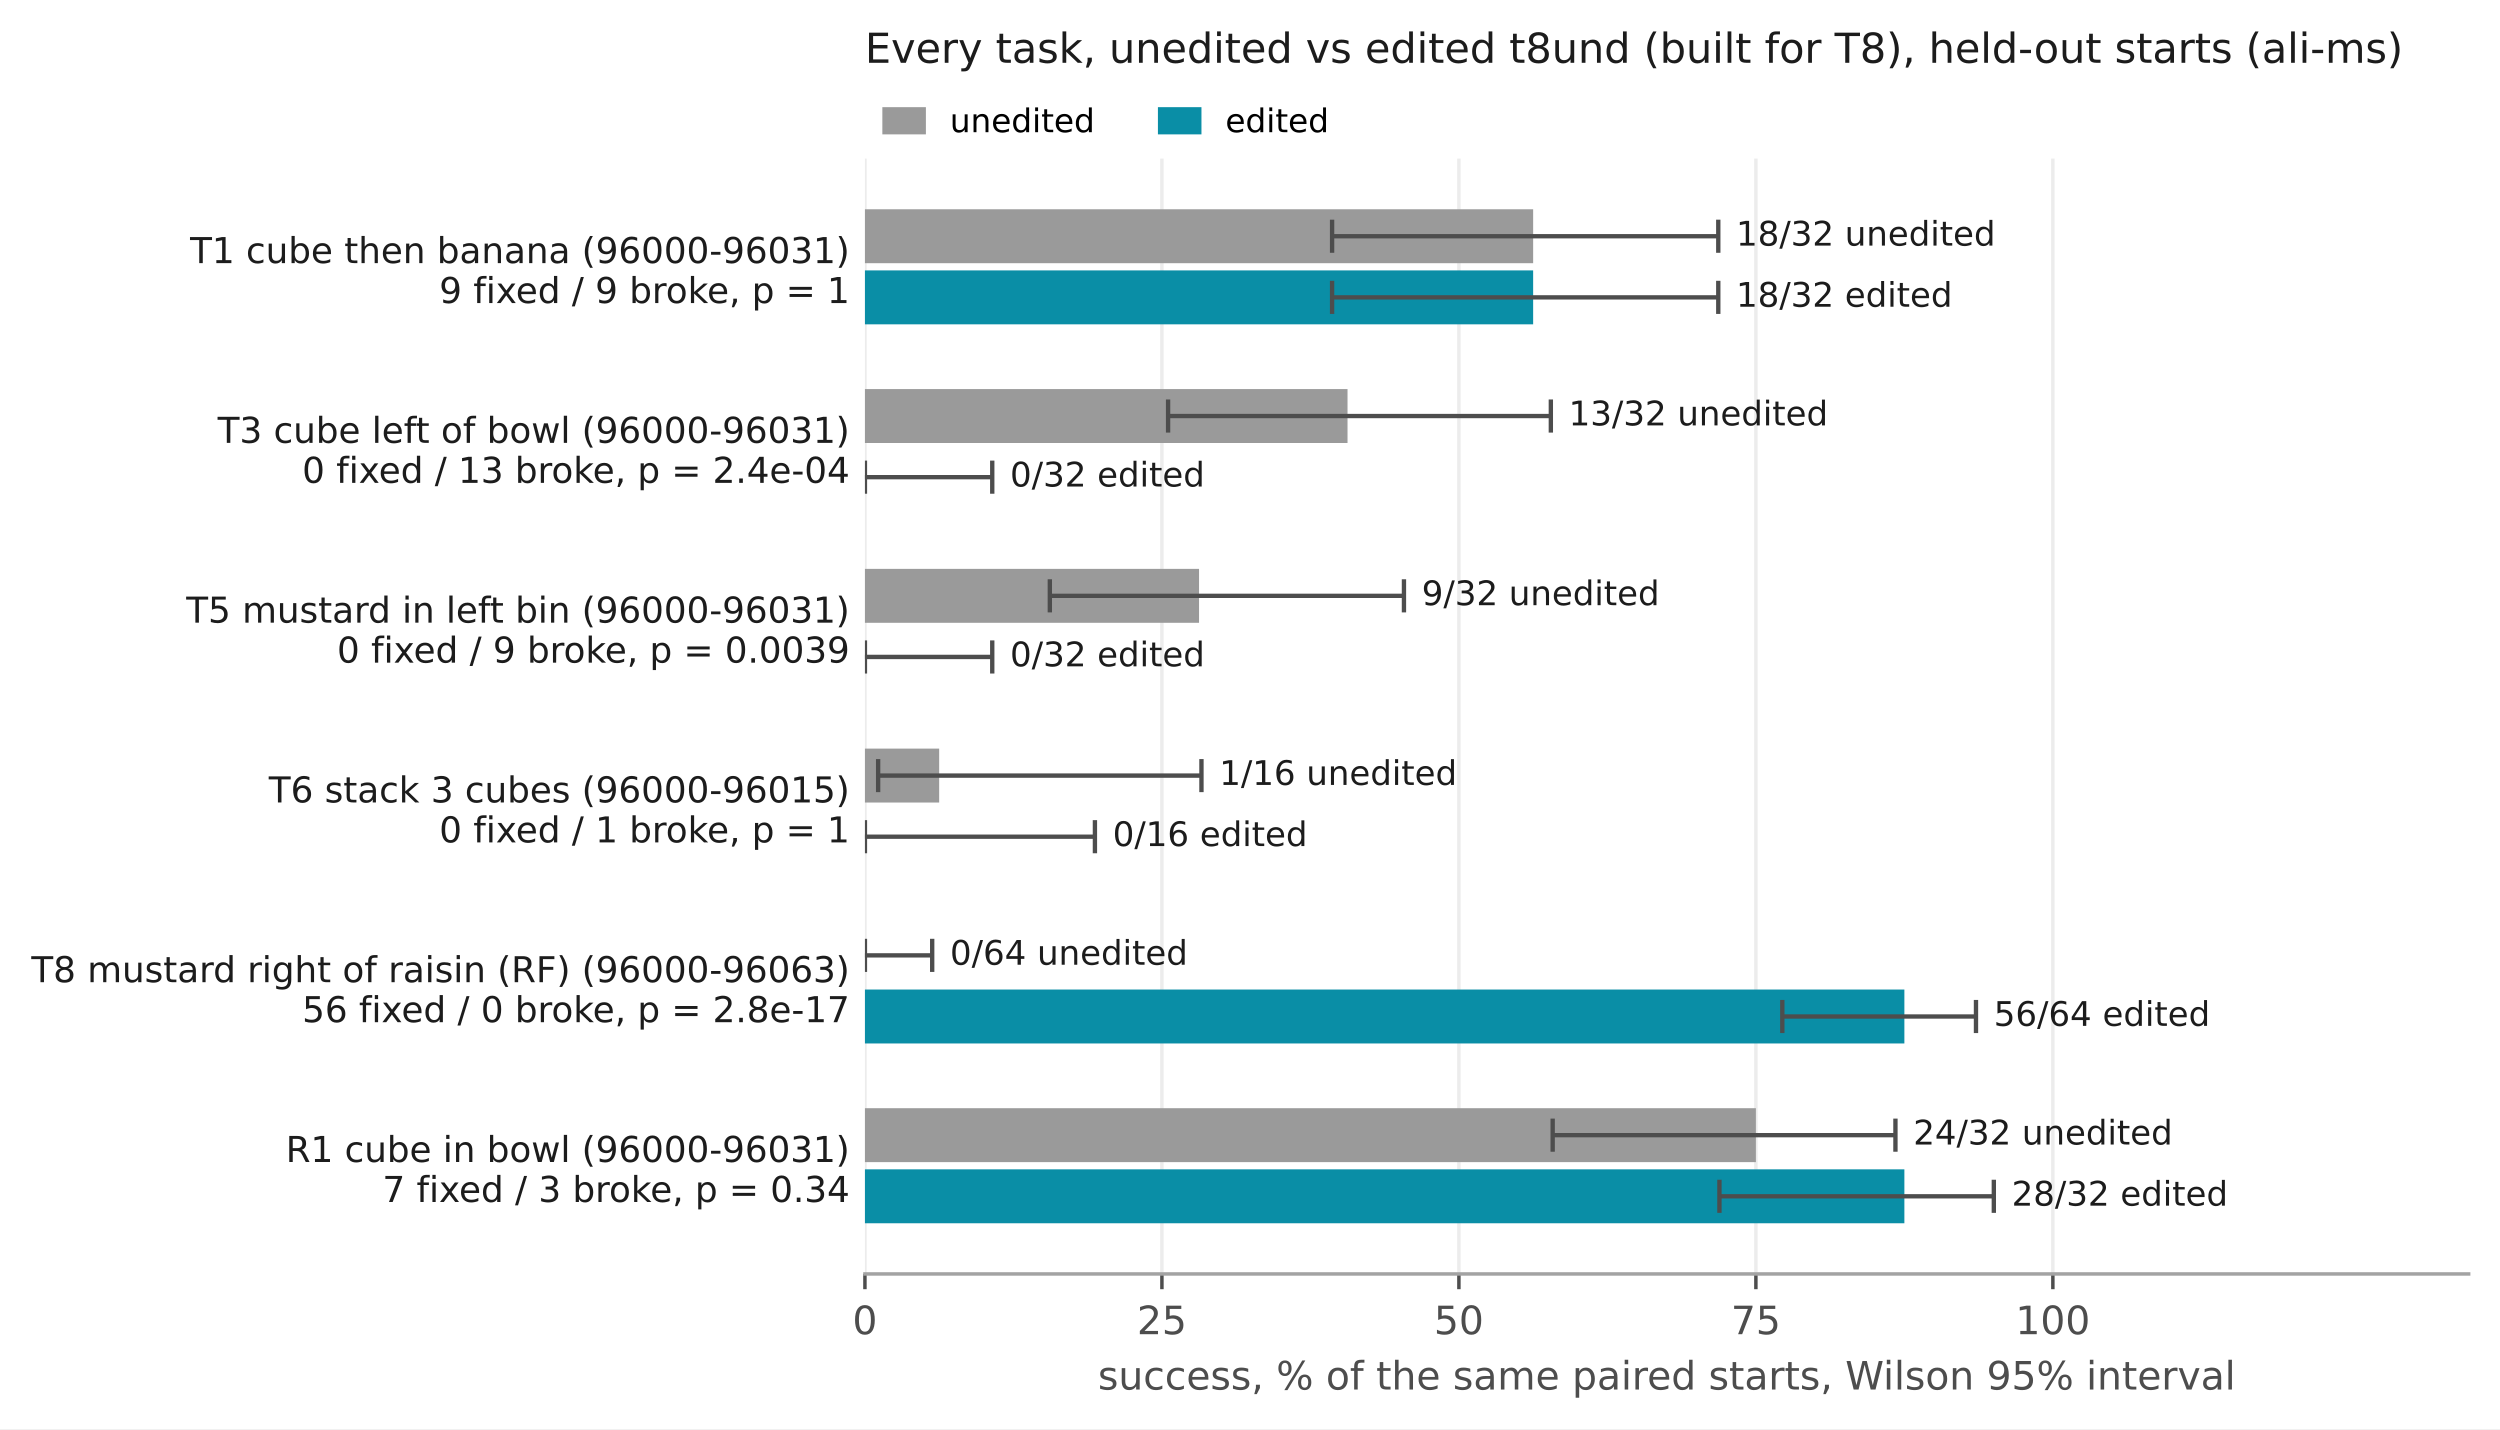
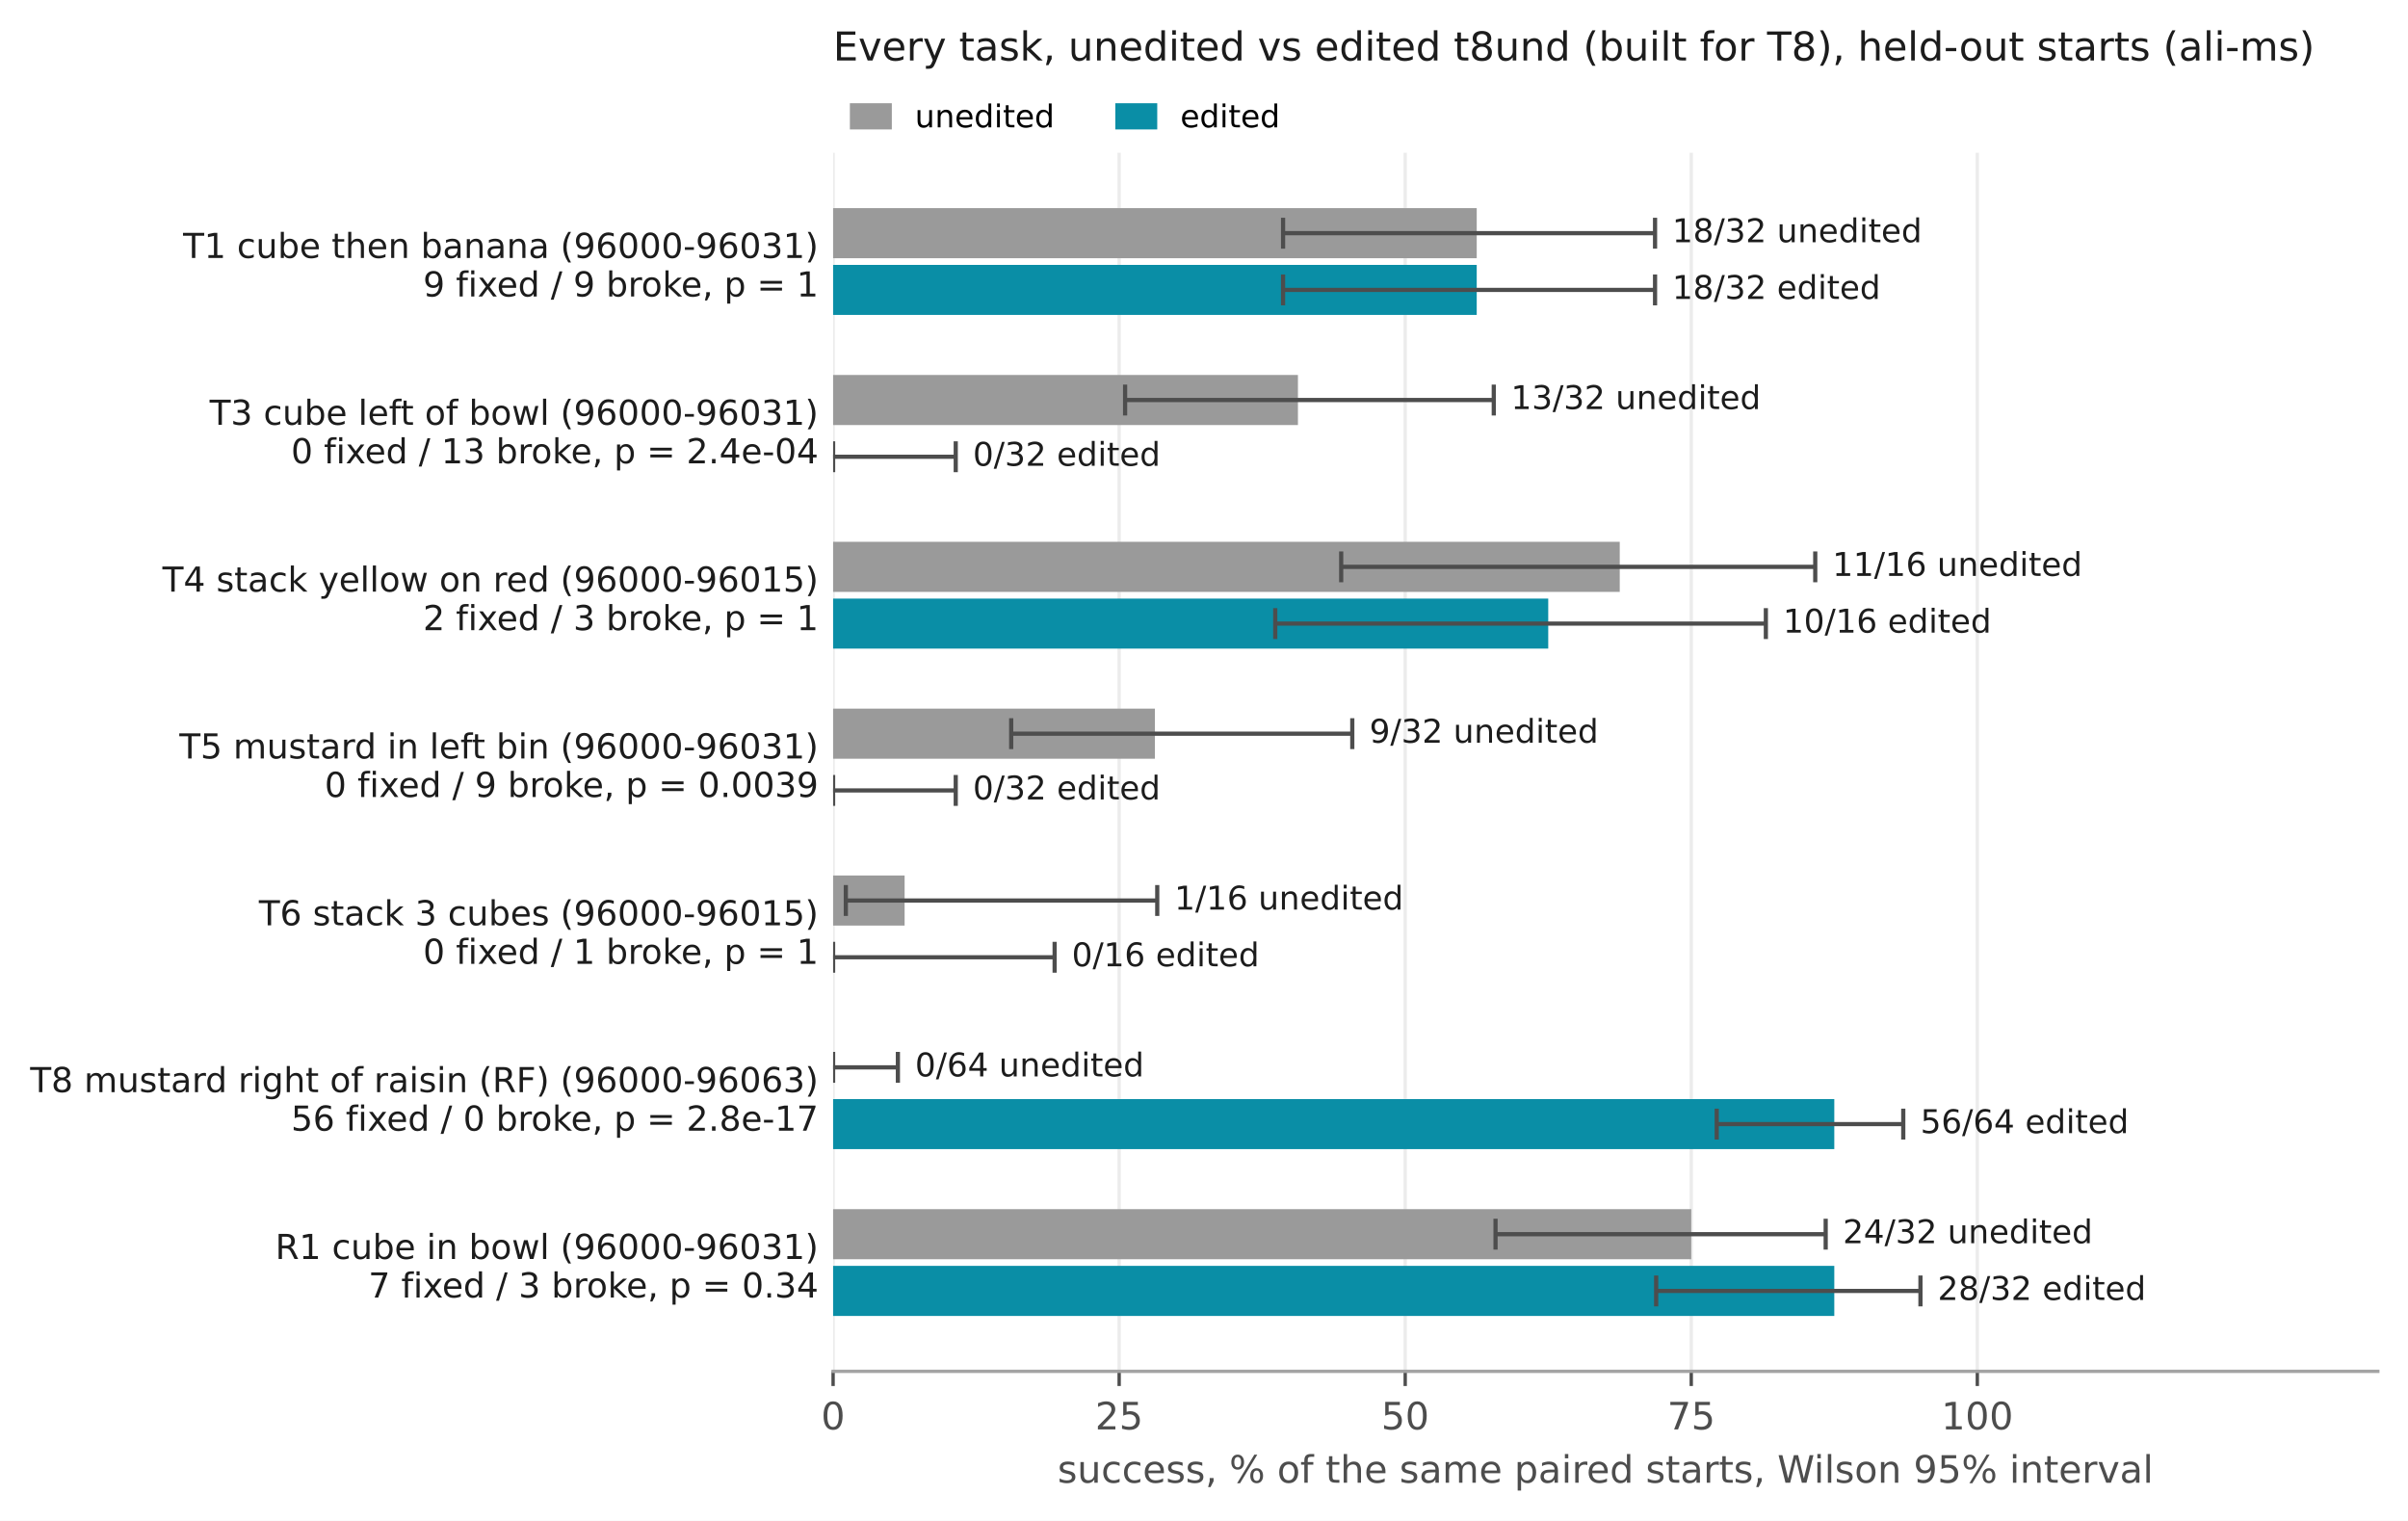
- <svg xmlns="http://www.w3.org/2000/svg" xmlns:xlink="http://www.w3.org/1999/xlink" width="574.104pt" height="328.172pt" viewBox="0 0 574.104 328.172" version="1.1">
+ <svg xmlns="http://www.w3.org/2000/svg" xmlns:xlink="http://www.w3.org/1999/xlink" width="574.104pt" height="362.545pt" viewBox="0 0 574.104 362.545" version="1.1">
  <defs>
    <style type="text/css">*{stroke-linejoin: round; stroke-linecap: butt}</style>
  </defs>
  <g id="figure_1">
    <g id="patch_1">
-       <path d="M 0 328.172  L 574.104 328.172  L 574.104 0  L 0 0  z " style="fill: #ffffff" />
+       <path d="M 0 362.545  L 574.104 362.545  L 574.104 0  L 0 0  z " style="fill: #ffffff" />
    </g>
    <g id="axes_1">
      <g id="patch_2">
-         <path d="M 198.624 292.551  L 566.904 292.551  L 566.904 36.419  L 198.624 36.419  z " style="fill: #ffffff" />
+         <path d="M 198.624 326.924  L 566.904 326.924  L 566.904 36.419  L 198.624 36.419  z " style="fill: #ffffff" />
      </g>
      <g id="matplotlib.axis_1">
        <g id="xtick_1">
          <g id="line2d_1">
-             <path d="M 198.624 292.551  L 198.624 36.419  " clip-path="url(#pec94332a69)" style="fill: none; stroke: #ececec; stroke-width: 0.8; stroke-linecap: square" />
+             <path d="M 198.624 326.924  L 198.624 36.419  " clip-path="url(#p1cc6d07208)" style="fill: none; stroke: #ececec; stroke-width: 0.8; stroke-linecap: square" />
          </g>
          <g id="line2d_2">
            <defs>
-               <path id="mbe17f96a53" d="M 0 0  L 0 3.5  " style="stroke: #4d4d4d; stroke-width: 0.8" />
+               <path id="mca0507a231" d="M 0 0  L 0 3.5  " style="stroke: #4d4d4d; stroke-width: 0.8" />
            </defs>
            <g>
-               <use xlink:href="#mbe17f96a53" x="198.624" y="292.551" style="fill: #4d4d4d; stroke: #4d4d4d; stroke-width: 0.8" />
+               <use xlink:href="#mca0507a231" x="198.624" y="326.924" style="fill: #4d4d4d; stroke: #4d4d4d; stroke-width: 0.8" />
            </g>
          </g>
          <g id="text_1">
-             <text style="font-size: 9px; font-family: 'DejaVu Sans'; text-anchor: middle; fill: #4d4d4d" x="198.624" y="306.39" transform="rotate(-0 198.6235 306.3899)">0</text>
+             <text style="font-size: 9px; font-family: 'DejaVu Sans'; text-anchor: middle; fill: #4d4d4d" x="198.624" y="340.763" transform="rotate(-0 198.6235 340.7627)">0</text>
          </g>
        </g>
        <g id="xtick_2">
          <g id="line2d_3">
-             <path d="M 266.824 292.551  L 266.824 36.419  " clip-path="url(#pec94332a69)" style="fill: none; stroke: #ececec; stroke-width: 0.8; stroke-linecap: square" />
+             <path d="M 266.824 326.924  L 266.824 36.419  " clip-path="url(#p1cc6d07208)" style="fill: none; stroke: #ececec; stroke-width: 0.8; stroke-linecap: square" />
          </g>
          <g id="line2d_4">
            <g>
-               <use xlink:href="#mbe17f96a53" x="266.824" y="292.551" style="fill: #4d4d4d; stroke: #4d4d4d; stroke-width: 0.8" />
+               <use xlink:href="#mca0507a231" x="266.824" y="326.924" style="fill: #4d4d4d; stroke: #4d4d4d; stroke-width: 0.8" />
            </g>
          </g>
          <g id="text_2">
-             <text style="font-size: 9px; font-family: 'DejaVu Sans'; text-anchor: middle; fill: #4d4d4d" x="266.824" y="306.39" transform="rotate(-0 266.8235 306.3899)">25</text>
+             <text style="font-size: 9px; font-family: 'DejaVu Sans'; text-anchor: middle; fill: #4d4d4d" x="266.824" y="340.763" transform="rotate(-0 266.8235 340.7627)">25</text>
          </g>
        </g>
        <g id="xtick_3">
          <g id="line2d_5">
-             <path d="M 335.024 292.551  L 335.024 36.419  " clip-path="url(#pec94332a69)" style="fill: none; stroke: #ececec; stroke-width: 0.8; stroke-linecap: square" />
+             <path d="M 335.024 326.924  L 335.024 36.419  " clip-path="url(#p1cc6d07208)" style="fill: none; stroke: #ececec; stroke-width: 0.8; stroke-linecap: square" />
          </g>
          <g id="line2d_6">
            <g>
-               <use xlink:href="#mbe17f96a53" x="335.024" y="292.551" style="fill: #4d4d4d; stroke: #4d4d4d; stroke-width: 0.8" />
+               <use xlink:href="#mca0507a231" x="335.024" y="326.924" style="fill: #4d4d4d; stroke: #4d4d4d; stroke-width: 0.8" />
            </g>
          </g>
          <g id="text_3">
-             <text style="font-size: 9px; font-family: 'DejaVu Sans'; text-anchor: middle; fill: #4d4d4d" x="335.024" y="306.39" transform="rotate(-0 335.0235 306.3899)">50</text>
+             <text style="font-size: 9px; font-family: 'DejaVu Sans'; text-anchor: middle; fill: #4d4d4d" x="335.024" y="340.763" transform="rotate(-0 335.0235 340.7627)">50</text>
          </g>
        </g>
        <g id="xtick_4">
          <g id="line2d_7">
-             <path d="M 403.224 292.551  L 403.224 36.419  " clip-path="url(#pec94332a69)" style="fill: none; stroke: #ececec; stroke-width: 0.8; stroke-linecap: square" />
+             <path d="M 403.224 326.924  L 403.224 36.419  " clip-path="url(#p1cc6d07208)" style="fill: none; stroke: #ececec; stroke-width: 0.8; stroke-linecap: square" />
          </g>
          <g id="line2d_8">
            <g>
-               <use xlink:href="#mbe17f96a53" x="403.224" y="292.551" style="fill: #4d4d4d; stroke: #4d4d4d; stroke-width: 0.8" />
+               <use xlink:href="#mca0507a231" x="403.224" y="326.924" style="fill: #4d4d4d; stroke: #4d4d4d; stroke-width: 0.8" />
            </g>
          </g>
          <g id="text_4">
-             <text style="font-size: 9px; font-family: 'DejaVu Sans'; text-anchor: middle; fill: #4d4d4d" x="403.224" y="306.39" transform="rotate(-0 403.2235 306.3899)">75</text>
+             <text style="font-size: 9px; font-family: 'DejaVu Sans'; text-anchor: middle; fill: #4d4d4d" x="403.224" y="340.763" transform="rotate(-0 403.2235 340.7627)">75</text>
          </g>
        </g>
        <g id="xtick_5">
          <g id="line2d_9">
-             <path d="M 471.423 292.551  L 471.423 36.419  " clip-path="url(#pec94332a69)" style="fill: none; stroke: #ececec; stroke-width: 0.8; stroke-linecap: square" />
+             <path d="M 471.423 326.924  L 471.423 36.419  " clip-path="url(#p1cc6d07208)" style="fill: none; stroke: #ececec; stroke-width: 0.8; stroke-linecap: square" />
          </g>
          <g id="line2d_10">
            <g>
-               <use xlink:href="#mbe17f96a53" x="471.423" y="292.551" style="fill: #4d4d4d; stroke: #4d4d4d; stroke-width: 0.8" />
+               <use xlink:href="#mca0507a231" x="471.423" y="326.924" style="fill: #4d4d4d; stroke: #4d4d4d; stroke-width: 0.8" />
            </g>
          </g>
          <g id="text_5">
-             <text style="font-size: 9px; font-family: 'DejaVu Sans'; text-anchor: middle; fill: #4d4d4d" x="471.423" y="306.39" transform="rotate(-0 471.4235 306.3899)">100</text>
+             <text style="font-size: 9px; font-family: 'DejaVu Sans'; text-anchor: middle; fill: #4d4d4d" x="471.423" y="340.763" transform="rotate(-0 471.4235 340.7627)">100</text>
          </g>
        </g>
        <g id="text_6">
-           <text style="font-size: 9px; font-family: 'DejaVu Sans'; text-anchor: middle; fill: #4d4d4d" x="382.764" y="319.1" transform="rotate(-0 382.7635 319.1002)">success, % of the same paired starts, Wilson 95% interval</text>
+           <text style="font-size: 9px; font-family: 'DejaVu Sans'; text-anchor: middle; fill: #4d4d4d" x="382.764" y="353.473" transform="rotate(-0 382.7635 353.473)">success, % of the same paired starts, Wilson 95% interval</text>
        </g>
      </g>
      <g id="matplotlib.axis_2">
        <g id="ytick_1">
          <g id="line2d_11" />
          <g id="text_7">
-             <text style="font-size: 8.2px; font-family: 'DejaVu Sans'; fill: #1c1c1c" transform="translate(65.61603 266.845)">R1 cube in bowl (96000-96031)</text>
-             <text style="font-size: 8.2px; font-family: 'DejaVu Sans'; fill: #1c1c1c" transform="translate(87.82394 276.0272)">7 fixed / 3 broke, p = 0.34</text>
+             <text style="font-size: 8.2px; font-family: 'DejaVu Sans'; fill: #1c1c1c" transform="translate(65.61603 300.1391)">R1 cube in bowl (96000-96031)</text>
+             <text style="font-size: 8.2px; font-family: 'DejaVu Sans'; fill: #1c1c1c" transform="translate(87.82394 309.3213)">7 fixed / 3 broke, p = 0.34</text>
          </g>
        </g>
        <g id="ytick_2">
          <g id="line2d_12" />
          <g id="text_8">
-             <text style="font-size: 8.2px; font-family: 'DejaVu Sans'; fill: #1c1c1c" transform="translate(7.2 225.5599)">T8 mustard right of raisin (RF) (96000-96063)</text>
-             <text style="font-size: 8.2px; font-family: 'DejaVu Sans'; fill: #1c1c1c" transform="translate(69.38547 234.7421)">56 fixed / 0 broke, p = 2.8e-17</text>
+             <text style="font-size: 8.2px; font-family: 'DejaVu Sans'; fill: #1c1c1c" transform="translate(7.2 260.3656)">T8 mustard right of raisin (RF) (96000-96063)</text>
+             <text style="font-size: 8.2px; font-family: 'DejaVu Sans'; fill: #1c1c1c" transform="translate(69.38547 269.5478)">56 fixed / 0 broke, p = 2.8e-17</text>
          </g>
        </g>
        <g id="ytick_3">
          <g id="line2d_13" />
          <g id="text_9">
-             <text style="font-size: 8.2px; font-family: 'DejaVu Sans'; fill: #1c1c1c" transform="translate(61.73 184.2748)">T6 stack 3 cubes (96000-96015)</text>
-             <text style="font-size: 8.2px; font-family: 'DejaVu Sans'; fill: #1c1c1c" transform="translate(100.8645 193.457)">0 fixed / 1 broke, p = 1</text>
+             <text style="font-size: 8.2px; font-family: 'DejaVu Sans'; fill: #1c1c1c" transform="translate(61.73 220.5921)">T6 stack 3 cubes (96000-96015)</text>
+             <text style="font-size: 8.2px; font-family: 'DejaVu Sans'; fill: #1c1c1c" transform="translate(100.8645 229.7743)">0 fixed / 1 broke, p = 1</text>
          </g>
        </g>
        <g id="ytick_4">
          <g id="line2d_14" />
          <g id="text_10">
-             <text style="font-size: 8.2px; font-family: 'DejaVu Sans'; fill: #1c1c1c" transform="translate(42.77262 142.9897)">T5 mustard in left bin (96000-96031)</text>
-             <text style="font-size: 8.2px; font-family: 'DejaVu Sans'; fill: #1c1c1c" transform="translate(77.38944 152.1719)">0 fixed / 9 broke, p = 0.0039</text>
+             <text style="font-size: 8.2px; font-family: 'DejaVu Sans'; fill: #1c1c1c" transform="translate(42.77262 180.8186)">T5 mustard in left bin (96000-96031)</text>
+             <text style="font-size: 8.2px; font-family: 'DejaVu Sans'; fill: #1c1c1c" transform="translate(77.38944 190.0009)">0 fixed / 9 broke, p = 0.0039</text>
          </g>
        </g>
        <g id="ytick_5">
          <g id="line2d_15" />
          <g id="text_11">
-             <text style="font-size: 8.2px; font-family: 'DejaVu Sans'; fill: #1c1c1c" transform="translate(49.98862 101.7046)">T3 cube left of bowl (96000-96031)</text>
-             <text style="font-size: 8.2px; font-family: 'DejaVu Sans'; fill: #1c1c1c" transform="translate(69.38547 110.8868)">0 fixed / 13 broke, p = 2.4e-04</text>
+             <text style="font-size: 8.2px; font-family: 'DejaVu Sans'; fill: #1c1c1c" transform="translate(38.73925 141.0452)">T4 stack yellow on red (96000-96015)</text>
+             <text style="font-size: 8.2px; font-family: 'DejaVu Sans'; fill: #1c1c1c" transform="translate(100.8645 150.2274)">2 fixed / 3 broke, p = 1</text>
          </g>
        </g>
        <g id="ytick_6">
          <g id="line2d_16" />
          <g id="text_12">
-             <text style="font-size: 8.2px; font-family: 'DejaVu Sans'; fill: #1c1c1c" transform="translate(43.65925 60.41948)">T1 cube then banana (96000-96031)</text>
-             <text style="font-size: 8.2px; font-family: 'DejaVu Sans'; fill: #1c1c1c" transform="translate(100.8645 69.60168)">9 fixed / 9 broke, p = 1</text>
+             <text style="font-size: 8.2px; font-family: 'DejaVu Sans'; fill: #1c1c1c" transform="translate(49.98862 101.2717)">T3 cube left of bowl (96000-96031)</text>
+             <text style="font-size: 8.2px; font-family: 'DejaVu Sans'; fill: #1c1c1c" transform="translate(69.38547 110.4539)">0 fixed / 13 broke, p = 2.4e-04</text>
+           </g>
+         </g>
+         <g id="ytick_7">
+           <g id="line2d_17" />
+           <g id="text_13">
+             <text style="font-size: 8.2px; font-family: 'DejaVu Sans'; fill: #1c1c1c" transform="translate(43.65925 61.49816)">T1 cube then banana (96000-96031)</text>
+             <text style="font-size: 8.2px; font-family: 'DejaVu Sans'; fill: #1c1c1c" transform="translate(100.8645 70.68037)">9 fixed / 9 broke, p = 1</text>
          </g>
        </g>
      </g>
      <g id="patch_3">
-         <path d="M 198.624 60.446  L 352.074 60.446  L 352.074 48.061  L 198.624 48.061  z " clip-path="url(#pec94332a69)" style="fill: #9a9a9a" />
+         <path d="M 198.624 61.555  L 352.074 61.555  L 352.074 49.623  L 198.624 49.623  z " clip-path="url(#p1cc6d07208)" style="fill: #9a9a9a" />
      </g>
      <g id="patch_4">
-         <path d="M 198.624 74.483  L 352.074 74.483  L 352.074 62.098  L 198.624 62.098  z " clip-path="url(#pec94332a69)" style="fill: #0a8ea6" />
+         <path d="M 198.624 75.078  L 352.074 75.078  L 352.074 63.146  L 198.624 63.146  z " clip-path="url(#p1cc6d07208)" style="fill: #0a8ea6" />
      </g>
      <g id="patch_5">
-         <path d="M 198.624 101.732  L 309.449 101.732  L 309.449 89.346  L 198.624 89.346  z " clip-path="url(#pec94332a69)" style="fill: #9a9a9a" />
+         <path d="M 198.624 101.329  L 309.449 101.329  L 309.449 89.397  L 198.624 89.397  z " clip-path="url(#p1cc6d07208)" style="fill: #9a9a9a" />
      </g>
      <g id="patch_6">
-         <path d="M 198.624 115.768  L 198.624 115.768  L 198.624 103.383  L 198.624 103.383  z " clip-path="url(#pec94332a69)" style="fill: #0a8ea6" />
+         <path d="M 198.624 114.852  L 198.624 114.852  L 198.624 102.92  L 198.624 102.92  z " clip-path="url(#p1cc6d07208)" style="fill: #0a8ea6" />
      </g>
      <g id="patch_7">
-         <path d="M 198.624 143.017  L 275.349 143.017  L 275.349 130.631  L 198.624 130.631  z " clip-path="url(#pec94332a69)" style="fill: #9a9a9a" />
+         <path d="M 198.624 141.102  L 386.173 141.102  L 386.173 129.17  L 198.624 129.17  z " clip-path="url(#p1cc6d07208)" style="fill: #9a9a9a" />
      </g>
      <g id="patch_8">
-         <path d="M 198.624 157.054  L 198.624 157.054  L 198.624 144.668  L 198.624 144.668  z " clip-path="url(#pec94332a69)" style="fill: #0a8ea6" />
+         <path d="M 198.624 154.625  L 369.123 154.625  L 369.123 142.693  L 198.624 142.693  z " clip-path="url(#p1cc6d07208)" style="fill: #0a8ea6" />
      </g>
      <g id="patch_9">
-         <path d="M 198.624 184.302  L 215.673 184.302  L 215.673 171.916  L 198.624 171.916  z " clip-path="url(#pec94332a69)" style="fill: #9a9a9a" />
+         <path d="M 198.624 180.876  L 275.349 180.876  L 275.349 168.944  L 198.624 168.944  z " clip-path="url(#p1cc6d07208)" style="fill: #9a9a9a" />
      </g>
      <g id="patch_10">
-         <path d="M 198.624 198.339  L 198.624 198.339  L 198.624 185.953  L 198.624 185.953  z " clip-path="url(#pec94332a69)" style="fill: #0a8ea6" />
+         <path d="M 198.624 194.399  L 198.624 194.399  L 198.624 182.467  L 198.624 182.467  z " clip-path="url(#p1cc6d07208)" style="fill: #0a8ea6" />
      </g>
      <g id="patch_11">
-         <path d="M 198.624 225.587  L 198.624 225.587  L 198.624 213.201  L 198.624 213.201  z " clip-path="url(#pec94332a69)" style="fill: #9a9a9a" />
+         <path d="M 198.624 220.649  L 215.673 220.649  L 215.673 208.717  L 198.624 208.717  z " clip-path="url(#p1cc6d07208)" style="fill: #9a9a9a" />
      </g>
      <g id="patch_12">
-         <path d="M 198.624 239.624  L 437.324 239.624  L 437.324 227.238  L 198.624 227.238  z " clip-path="url(#pec94332a69)" style="fill: #0a8ea6" />
+         <path d="M 198.624 234.172  L 198.624 234.172  L 198.624 222.24  L 198.624 222.24  z " clip-path="url(#p1cc6d07208)" style="fill: #0a8ea6" />
      </g>
      <g id="patch_13">
-         <path d="M 198.624 266.872  L 403.224 266.872  L 403.224 254.486  L 198.624 254.486  z " clip-path="url(#pec94332a69)" style="fill: #9a9a9a" />
+         <path d="M 198.624 260.423  L 198.624 260.423  L 198.624 248.491  L 198.624 248.491  z " clip-path="url(#p1cc6d07208)" style="fill: #9a9a9a" />
      </g>
      <g id="patch_14">
-         <path d="M 198.624 280.909  L 437.324 280.909  L 437.324 268.523  L 198.624 268.523  z " clip-path="url(#pec94332a69)" style="fill: #0a8ea6" />
+         <path d="M 198.624 273.946  L 437.324 273.946  L 437.324 262.014  L 198.624 262.014  z " clip-path="url(#p1cc6d07208)" style="fill: #0a8ea6" />
      </g>
      <g id="patch_15">
-         <path d="M 198.624 292.551  L 566.904 292.551  " style="fill: none; stroke: #a3a3a3; stroke-width: 0.8; stroke-linejoin: miter; stroke-linecap: square" />
-       </g>
-       <g id="line2d_17">
-         <path d="M 305.904 54.254  L 394.588 54.254  " clip-path="url(#pec94332a69)" style="fill: none; stroke: #4d4d4d" />
+         <path d="M 198.624 300.196  L 403.224 300.196  L 403.224 288.264  L 198.624 288.264  z " clip-path="url(#p1cc6d07208)" style="fill: #9a9a9a" />
+       </g>
+       <g id="patch_16">
+         <path d="M 198.624 313.719  L 437.324 313.719  L 437.324 301.787  L 198.624 301.787  z " clip-path="url(#p1cc6d07208)" style="fill: #0a8ea6" />
+       </g>
+       <g id="patch_17">
+         <path d="M 198.624 326.924  L 566.904 326.924  " style="fill: none; stroke: #a3a3a3; stroke-width: 0.8; stroke-linejoin: miter; stroke-linecap: square" />
      </g>
      <g id="line2d_18">
-         <path d="M 305.904 57.556  L 305.904 50.951  " clip-path="url(#pec94332a69)" style="fill: none; stroke: #4d4d4d; stroke-linecap: square" />
+         <path d="M 305.904 55.589  L 394.588 55.589  " clip-path="url(#p1cc6d07208)" style="fill: none; stroke: #4d4d4d" />
      </g>
      <g id="line2d_19">
-         <path d="M 394.588 57.556  L 394.588 50.951  " clip-path="url(#pec94332a69)" style="fill: none; stroke: #4d4d4d; stroke-linecap: square" />
-       </g>
-       <g id="text_13">
-         <text style="font-size: 7.8px; font-family: 'DejaVu Sans'; text-anchor: start; fill: #1c1c1c" x="398.68" y="56.406" transform="rotate(-0 398.6805 56.40599)">18/32 unedited</text>
+         <path d="M 305.904 58.771  L 305.904 52.407  " clip-path="url(#p1cc6d07208)" style="fill: none; stroke: #4d4d4d; stroke-linecap: square" />
      </g>
      <g id="line2d_20">
-         <path d="M 305.904 68.291  L 394.588 68.291  " clip-path="url(#pec94332a69)" style="fill: none; stroke: #4d4d4d" />
+         <path d="M 394.588 58.771  L 394.588 52.407  " clip-path="url(#p1cc6d07208)" style="fill: none; stroke: #4d4d4d; stroke-linecap: square" />
+       </g>
+       <g id="text_14">
+         <text style="font-size: 7.8px; font-family: 'DejaVu Sans'; text-anchor: start; fill: #1c1c1c" x="398.68" y="57.742" transform="rotate(-0 398.6805 57.74165)">18/32 unedited</text>
      </g>
      <g id="line2d_21">
-         <path d="M 305.904 71.593  L 305.904 64.988  " clip-path="url(#pec94332a69)" style="fill: none; stroke: #4d4d4d; stroke-linecap: square" />
+         <path d="M 305.904 69.112  L 394.588 69.112  " clip-path="url(#p1cc6d07208)" style="fill: none; stroke: #4d4d4d" />
      </g>
      <g id="line2d_22">
-         <path d="M 394.588 71.593  L 394.588 64.988  " clip-path="url(#pec94332a69)" style="fill: none; stroke: #4d4d4d; stroke-linecap: square" />
-       </g>
-       <g id="text_14">
-         <text style="font-size: 7.8px; font-family: 'DejaVu Sans'; text-anchor: start; fill: #1c1c1c" x="398.68" y="70.443" transform="rotate(-0 398.6805 70.44293)">18/32 edited</text>
+         <path d="M 305.904 72.294  L 305.904 65.93  " clip-path="url(#p1cc6d07208)" style="fill: none; stroke: #4d4d4d; stroke-linecap: square" />
      </g>
      <g id="line2d_23">
-         <path d="M 268.241 95.539  L 356.138 95.539  " clip-path="url(#pec94332a69)" style="fill: none; stroke: #4d4d4d" />
+         <path d="M 394.588 72.294  L 394.588 65.93  " clip-path="url(#p1cc6d07208)" style="fill: none; stroke: #4d4d4d; stroke-linecap: square" />
+       </g>
+       <g id="text_15">
+         <text style="font-size: 7.8px; font-family: 'DejaVu Sans'; text-anchor: start; fill: #1c1c1c" x="398.68" y="71.265" transform="rotate(-0 398.6805 71.26464)">18/32 edited</text>
      </g>
      <g id="line2d_24">
-         <path d="M 268.241 98.842  L 268.241 92.236  " clip-path="url(#pec94332a69)" style="fill: none; stroke: #4d4d4d; stroke-linecap: square" />
+         <path d="M 268.241 95.363  L 356.138 95.363  " clip-path="url(#p1cc6d07208)" style="fill: none; stroke: #4d4d4d" />
      </g>
      <g id="line2d_25">
-         <path d="M 356.138 98.842  L 356.138 92.236  " clip-path="url(#pec94332a69)" style="fill: none; stroke: #4d4d4d; stroke-linecap: square" />
-       </g>
-       <g id="text_15">
-         <text style="font-size: 7.8px; font-family: 'DejaVu Sans'; text-anchor: start; fill: #1c1c1c" x="360.23" y="97.691" transform="rotate(-0 360.2302 97.6911)">13/32 unedited</text>
+         <path d="M 268.241 98.545  L 268.241 92.181  " clip-path="url(#p1cc6d07208)" style="fill: none; stroke: #4d4d4d; stroke-linecap: square" />
      </g>
      <g id="line2d_26">
-         <path d="M 198.624 109.576  L 227.862 109.576  " clip-path="url(#pec94332a69)" style="fill: none; stroke: #4d4d4d" />
+         <path d="M 356.138 98.545  L 356.138 92.181  " clip-path="url(#p1cc6d07208)" style="fill: none; stroke: #4d4d4d; stroke-linecap: square" />
+       </g>
+       <g id="text_16">
+         <text style="font-size: 7.8px; font-family: 'DejaVu Sans'; text-anchor: start; fill: #1c1c1c" x="360.23" y="97.515" transform="rotate(-0 360.2302 97.51515)">13/32 unedited</text>
      </g>
      <g id="line2d_27">
-         <path d="M 198.624 112.879  L 198.624 106.273  " clip-path="url(#pec94332a69)" style="fill: none; stroke: #4d4d4d; stroke-linecap: square" />
+         <path d="M 198.624 108.886  L 227.862 108.886  " clip-path="url(#p1cc6d07208)" style="fill: none; stroke: #4d4d4d" />
      </g>
      <g id="line2d_28">
-         <path d="M 227.862 112.879  L 227.862 106.273  " clip-path="url(#pec94332a69)" style="fill: none; stroke: #4d4d4d; stroke-linecap: square" />
-       </g>
-       <g id="text_16">
-         <text style="font-size: 7.8px; font-family: 'DejaVu Sans'; text-anchor: start; fill: #1c1c1c" x="231.954" y="111.728" transform="rotate(-0 231.954 111.728)">0/32 edited</text>
+         <path d="M 198.624 112.068  L 198.624 105.704  " clip-path="url(#p1cc6d07208)" style="fill: none; stroke: #4d4d4d; stroke-linecap: square" />
      </g>
      <g id="line2d_29">
-         <path d="M 241.084 136.824  L 322.405 136.824  " clip-path="url(#pec94332a69)" style="fill: none; stroke: #4d4d4d" />
+         <path d="M 227.862 112.068  L 227.862 105.704  " clip-path="url(#p1cc6d07208)" style="fill: none; stroke: #4d4d4d; stroke-linecap: square" />
+       </g>
+       <g id="text_17">
+         <text style="font-size: 7.8px; font-family: 'DejaVu Sans'; text-anchor: start; fill: #1c1c1c" x="231.954" y="111.038" transform="rotate(-0 231.954 111.0381)">0/32 edited</text>
      </g>
      <g id="line2d_30">
-         <path d="M 241.084 140.127  L 241.084 133.521  " clip-path="url(#pec94332a69)" style="fill: none; stroke: #4d4d4d; stroke-linecap: square" />
+         <path d="M 319.759 135.136  L 432.782 135.136  " clip-path="url(#p1cc6d07208)" style="fill: none; stroke: #4d4d4d" />
      </g>
      <g id="line2d_31">
-         <path d="M 322.405 140.127  L 322.405 133.521  " clip-path="url(#pec94332a69)" style="fill: none; stroke: #4d4d4d; stroke-linecap: square" />
-       </g>
-       <g id="text_17">
-         <text style="font-size: 7.8px; font-family: 'DejaVu Sans'; text-anchor: start; fill: #1c1c1c" x="326.497" y="138.976" transform="rotate(-0 326.4972 138.9762)">9/32 unedited</text>
+         <path d="M 319.759 138.318  L 319.759 131.954  " clip-path="url(#p1cc6d07208)" style="fill: none; stroke: #4d4d4d; stroke-linecap: square" />
      </g>
      <g id="line2d_32">
-         <path d="M 198.624 150.861  L 227.862 150.861  " clip-path="url(#pec94332a69)" style="fill: none; stroke: #4d4d4d" />
+         <path d="M 432.782 138.318  L 432.782 131.954  " clip-path="url(#p1cc6d07208)" style="fill: none; stroke: #4d4d4d; stroke-linecap: square" />
+       </g>
+       <g id="text_18">
+         <text style="font-size: 7.8px; font-family: 'DejaVu Sans'; text-anchor: start; fill: #1c1c1c" x="436.874" y="137.289" transform="rotate(-0 436.8744 137.2886)">11/16 unedited</text>
      </g>
      <g id="line2d_33">
-         <path d="M 198.624 154.164  L 198.624 147.558  " clip-path="url(#pec94332a69)" style="fill: none; stroke: #4d4d4d; stroke-linecap: square" />
+         <path d="M 304.036 148.659  L 421.007 148.659  " clip-path="url(#p1cc6d07208)" style="fill: none; stroke: #4d4d4d" />
      </g>
      <g id="line2d_34">
-         <path d="M 227.862 154.164  L 227.862 147.558  " clip-path="url(#pec94332a69)" style="fill: none; stroke: #4d4d4d; stroke-linecap: square" />
-       </g>
-       <g id="text_18">
-         <text style="font-size: 7.8px; font-family: 'DejaVu Sans'; text-anchor: start; fill: #1c1c1c" x="231.954" y="153.013" transform="rotate(-0 231.954 153.0131)">0/32 edited</text>
+         <path d="M 304.036 151.841  L 304.036 145.477  " clip-path="url(#p1cc6d07208)" style="fill: none; stroke: #4d4d4d; stroke-linecap: square" />
      </g>
      <g id="line2d_35">
-         <path d="M 201.657 178.109  L 275.904 178.109  " clip-path="url(#pec94332a69)" style="fill: none; stroke: #4d4d4d" />
+         <path d="M 421.007 151.841  L 421.007 145.477  " clip-path="url(#p1cc6d07208)" style="fill: none; stroke: #4d4d4d; stroke-linecap: square" />
+       </g>
+       <g id="text_19">
+         <text style="font-size: 7.8px; font-family: 'DejaVu Sans'; text-anchor: start; fill: #1c1c1c" x="425.099" y="150.812" transform="rotate(-0 425.0987 150.8116)">10/16 edited</text>
      </g>
      <g id="line2d_36">
-         <path d="M 201.657 181.412  L 201.657 174.806  " clip-path="url(#pec94332a69)" style="fill: none; stroke: #4d4d4d; stroke-linecap: square" />
+         <path d="M 241.084 174.91  L 322.405 174.91  " clip-path="url(#p1cc6d07208)" style="fill: none; stroke: #4d4d4d" />
      </g>
      <g id="line2d_37">
-         <path d="M 275.904 181.412  L 275.904 174.806  " clip-path="url(#pec94332a69)" style="fill: none; stroke: #4d4d4d; stroke-linecap: square" />
-       </g>
-       <g id="text_19">
-         <text style="font-size: 7.8px; font-family: 'DejaVu Sans'; text-anchor: start; fill: #1c1c1c" x="279.996" y="180.261" transform="rotate(-0 279.9963 180.2613)">1/16 unedited</text>
+         <path d="M 241.084 178.092  L 241.084 171.728  " clip-path="url(#p1cc6d07208)" style="fill: none; stroke: #4d4d4d; stroke-linecap: square" />
      </g>
      <g id="line2d_38">
-         <path d="M 198.624 192.146  L 251.44 192.146  " clip-path="url(#pec94332a69)" style="fill: none; stroke: #4d4d4d" />
+         <path d="M 322.405 178.092  L 322.405 171.728  " clip-path="url(#p1cc6d07208)" style="fill: none; stroke: #4d4d4d; stroke-linecap: square" />
+       </g>
+       <g id="text_20">
+         <text style="font-size: 7.8px; font-family: 'DejaVu Sans'; text-anchor: start; fill: #1c1c1c" x="326.497" y="177.062" transform="rotate(-0 326.4972 177.0621)">9/32 unedited</text>
      </g>
      <g id="line2d_39">
-         <path d="M 198.624 195.449  L 198.624 188.843  " clip-path="url(#pec94332a69)" style="fill: none; stroke: #4d4d4d; stroke-linecap: square" />
+         <path d="M 198.624 188.433  L 227.862 188.433  " clip-path="url(#p1cc6d07208)" style="fill: none; stroke: #4d4d4d" />
      </g>
      <g id="line2d_40">
-         <path d="M 251.44 195.449  L 251.44 188.843  " clip-path="url(#pec94332a69)" style="fill: none; stroke: #4d4d4d; stroke-linecap: square" />
-       </g>
-       <g id="text_20">
-         <text style="font-size: 7.8px; font-family: 'DejaVu Sans'; text-anchor: start; fill: #1c1c1c" x="255.532" y="194.298" transform="rotate(-0 255.5317 194.2982)">0/16 edited</text>
+         <path d="M 198.624 191.615  L 198.624 185.251  " clip-path="url(#p1cc6d07208)" style="fill: none; stroke: #4d4d4d; stroke-linecap: square" />
      </g>
      <g id="line2d_41">
-         <path d="M 198.624 219.394  L 214.071 219.394  " clip-path="url(#pec94332a69)" style="fill: none; stroke: #4d4d4d" />
+         <path d="M 227.862 191.615  L 227.862 185.251  " clip-path="url(#p1cc6d07208)" style="fill: none; stroke: #4d4d4d; stroke-linecap: square" />
+       </g>
+       <g id="text_21">
+         <text style="font-size: 7.8px; font-family: 'DejaVu Sans'; text-anchor: start; fill: #1c1c1c" x="231.954" y="190.585" transform="rotate(-0 231.954 190.5851)">0/32 edited</text>
      </g>
      <g id="line2d_42">
-         <path d="M 198.624 222.697  L 198.624 216.091  " clip-path="url(#pec94332a69)" style="fill: none; stroke: #4d4d4d; stroke-linecap: square" />
+         <path d="M 201.657 214.683  L 275.904 214.683  " clip-path="url(#p1cc6d07208)" style="fill: none; stroke: #4d4d4d" />
      </g>
      <g id="line2d_43">
-         <path d="M 214.071 222.697  L 214.071 216.091  " clip-path="url(#pec94332a69)" style="fill: none; stroke: #4d4d4d; stroke-linecap: square" />
-       </g>
-       <g id="text_21">
-         <text style="font-size: 7.8px; font-family: 'DejaVu Sans'; text-anchor: start; fill: #1c1c1c" x="218.163" y="221.546" transform="rotate(-0 218.1625 221.5464)">0/64 unedited</text>
+         <path d="M 201.657 217.865  L 201.657 211.501  " clip-path="url(#p1cc6d07208)" style="fill: none; stroke: #4d4d4d; stroke-linecap: square" />
      </g>
      <g id="line2d_44">
-         <path d="M 409.294 233.431  L 453.767 233.431  " clip-path="url(#pec94332a69)" style="fill: none; stroke: #4d4d4d" />
+         <path d="M 275.904 217.865  L 275.904 211.501  " clip-path="url(#p1cc6d07208)" style="fill: none; stroke: #4d4d4d; stroke-linecap: square" />
+       </g>
+       <g id="text_22">
+         <text style="font-size: 7.8px; font-family: 'DejaVu Sans'; text-anchor: start; fill: #1c1c1c" x="279.996" y="216.836" transform="rotate(-0 279.9963 216.8356)">1/16 unedited</text>
      </g>
      <g id="line2d_45">
-         <path d="M 409.294 236.734  L 409.294 230.128  " clip-path="url(#pec94332a69)" style="fill: none; stroke: #4d4d4d; stroke-linecap: square" />
+         <path d="M 198.624 228.206  L 251.44 228.206  " clip-path="url(#p1cc6d07208)" style="fill: none; stroke: #4d4d4d" />
      </g>
      <g id="line2d_46">
-         <path d="M 453.767 236.734  L 453.767 230.128  " clip-path="url(#pec94332a69)" style="fill: none; stroke: #4d4d4d; stroke-linecap: square" />
-       </g>
-       <g id="text_22">
-         <text style="font-size: 7.8px; font-family: 'DejaVu Sans'; text-anchor: start; fill: #1c1c1c" x="457.859" y="235.583" transform="rotate(-0 457.8592 235.5834)">56/64 edited</text>
+         <path d="M 198.624 231.388  L 198.624 225.024  " clip-path="url(#p1cc6d07208)" style="fill: none; stroke: #4d4d4d; stroke-linecap: square" />
      </g>
      <g id="line2d_47">
-         <path d="M 356.557 260.679  L 435.271 260.679  " clip-path="url(#pec94332a69)" style="fill: none; stroke: #4d4d4d" />
+         <path d="M 251.44 231.388  L 251.44 225.024  " clip-path="url(#p1cc6d07208)" style="fill: none; stroke: #4d4d4d; stroke-linecap: square" />
+       </g>
+       <g id="text_23">
+         <text style="font-size: 7.8px; font-family: 'DejaVu Sans'; text-anchor: start; fill: #1c1c1c" x="255.532" y="230.359" transform="rotate(-0 255.5317 230.3586)">0/16 edited</text>
      </g>
      <g id="line2d_48">
-         <path d="M 356.557 263.982  L 356.557 257.376  " clip-path="url(#pec94332a69)" style="fill: none; stroke: #4d4d4d; stroke-linecap: square" />
+         <path d="M 198.624 254.457  L 214.071 254.457  " clip-path="url(#p1cc6d07208)" style="fill: none; stroke: #4d4d4d" />
      </g>
      <g id="line2d_49">
-         <path d="M 435.271 263.982  L 435.271 257.376  " clip-path="url(#pec94332a69)" style="fill: none; stroke: #4d4d4d; stroke-linecap: square" />
-       </g>
-       <g id="text_23">
-         <text style="font-size: 7.8px; font-family: 'DejaVu Sans'; text-anchor: start; fill: #1c1c1c" x="439.363" y="262.832" transform="rotate(-0 439.363 262.8315)">24/32 unedited</text>
+         <path d="M 198.624 257.639  L 198.624 251.275  " clip-path="url(#p1cc6d07208)" style="fill: none; stroke: #4d4d4d; stroke-linecap: square" />
      </g>
      <g id="line2d_50">
-         <path d="M 394.853 274.716  L 457.865 274.716  " clip-path="url(#pec94332a69)" style="fill: none; stroke: #4d4d4d" />
+         <path d="M 214.071 257.639  L 214.071 251.275  " clip-path="url(#p1cc6d07208)" style="fill: none; stroke: #4d4d4d; stroke-linecap: square" />
+       </g>
+       <g id="text_24">
+         <text style="font-size: 7.8px; font-family: 'DejaVu Sans'; text-anchor: start; fill: #1c1c1c" x="218.163" y="256.609" transform="rotate(-0 218.1625 256.6091)">0/64 unedited</text>
      </g>
      <g id="line2d_51">
-         <path d="M 394.853 278.019  L 394.853 271.413  " clip-path="url(#pec94332a69)" style="fill: none; stroke: #4d4d4d; stroke-linecap: square" />
+         <path d="M 409.294 267.98  L 453.767 267.98  " clip-path="url(#p1cc6d07208)" style="fill: none; stroke: #4d4d4d" />
      </g>
      <g id="line2d_52">
-         <path d="M 457.865 278.019  L 457.865 271.413  " clip-path="url(#pec94332a69)" style="fill: none; stroke: #4d4d4d; stroke-linecap: square" />
-       </g>
-       <g id="text_24">
-         <text style="font-size: 7.8px; font-family: 'DejaVu Sans'; text-anchor: start; fill: #1c1c1c" x="461.957" y="276.868" transform="rotate(-0 461.957 276.8685)">28/32 edited</text>
+         <path d="M 409.294 271.162  L 409.294 264.798  " clip-path="url(#p1cc6d07208)" style="fill: none; stroke: #4d4d4d; stroke-linecap: square" />
+       </g>
+       <g id="line2d_53">
+         <path d="M 453.767 271.162  L 453.767 264.798  " clip-path="url(#p1cc6d07208)" style="fill: none; stroke: #4d4d4d; stroke-linecap: square" />
      </g>
      <g id="text_25">
+         <text style="font-size: 7.8px; font-family: 'DejaVu Sans'; text-anchor: start; fill: #1c1c1c" x="457.859" y="270.132" transform="rotate(-0 457.8592 270.1321)">56/64 edited</text>
+       </g>
+       <g id="line2d_54">
+         <path d="M 356.557 294.23  L 435.271 294.23  " clip-path="url(#p1cc6d07208)" style="fill: none; stroke: #4d4d4d" />
+       </g>
+       <g id="line2d_55">
+         <path d="M 356.557 297.412  L 356.557 291.048  " clip-path="url(#p1cc6d07208)" style="fill: none; stroke: #4d4d4d; stroke-linecap: square" />
+       </g>
+       <g id="line2d_56">
+         <path d="M 435.271 297.412  L 435.271 291.048  " clip-path="url(#p1cc6d07208)" style="fill: none; stroke: #4d4d4d; stroke-linecap: square" />
+       </g>
+       <g id="text_26">
+         <text style="font-size: 7.8px; font-family: 'DejaVu Sans'; text-anchor: start; fill: #1c1c1c" x="439.363" y="296.383" transform="rotate(-0 439.363 296.3826)">24/32 unedited</text>
+       </g>
+       <g id="line2d_57">
+         <path d="M 394.853 307.753  L 457.865 307.753  " clip-path="url(#p1cc6d07208)" style="fill: none; stroke: #4d4d4d" />
+       </g>
+       <g id="line2d_58">
+         <path d="M 394.853 310.935  L 394.853 304.571  " clip-path="url(#p1cc6d07208)" style="fill: none; stroke: #4d4d4d; stroke-linecap: square" />
+       </g>
+       <g id="line2d_59">
+         <path d="M 457.865 310.935  L 457.865 304.571  " clip-path="url(#p1cc6d07208)" style="fill: none; stroke: #4d4d4d; stroke-linecap: square" />
+       </g>
+       <g id="text_27">
+         <text style="font-size: 7.8px; font-family: 'DejaVu Sans'; text-anchor: start; fill: #1c1c1c" x="461.957" y="309.906" transform="rotate(-0 461.957 309.9056)">28/32 edited</text>
+       </g>
+       <g id="text_28">
        <text style="font-size: 9.5px; font-family: 'DejaVu Sans'; text-anchor: start; fill: #1c1c1c" x="198.624" y="14.419" transform="rotate(-0 198.6235 14.41852)">Every task, unedited vs edited t8und (built for T8), held-out starts (ali-ms)</text>
      </g>
      <g id="legend_1">
-         <g id="patch_16">
+         <g id="patch_18">
          <path d="M 203.124 30.359  L 212.124 30.359  L 212.124 25.109  L 203.124 25.109  z " style="fill: #9a9a9a; stroke: #9a9a9a; stroke-linejoin: miter" />
        </g>
-         <g id="text_26">
+         <g id="text_29">
          <text style="font-size: 7.5px; font-family: 'DejaVu Sans'; text-anchor: start" x="218.124" y="30.359" transform="rotate(-0 218.1235 30.35875)">unedited</text>
        </g>
-         <g id="patch_17">
+         <g id="patch_19">
          <path d="M 266.406 30.359  L 275.406 30.359  L 275.406 25.109  L 266.406 25.109  z " style="fill: #0a8ea6; stroke: #0a8ea6; stroke-linejoin: miter" />
        </g>
-         <g id="text_27">
+         <g id="text_30">
          <text style="font-size: 7.5px; font-family: 'DejaVu Sans'; text-anchor: start" x="281.406" y="30.359" transform="rotate(-0 281.4059 30.35875)">edited</text>
        </g>
      </g>
    </g>
  </g>
  <defs>
-     <clipPath id="pec94332a69">
-       <rect x="198.624" y="36.419" width="368.28" height="256.133" />
+     <clipPath id="p1cc6d07208">
+       <rect x="198.624" y="36.419" width="368.28" height="290.506" />
    </clipPath>
  </defs>
</svg>
